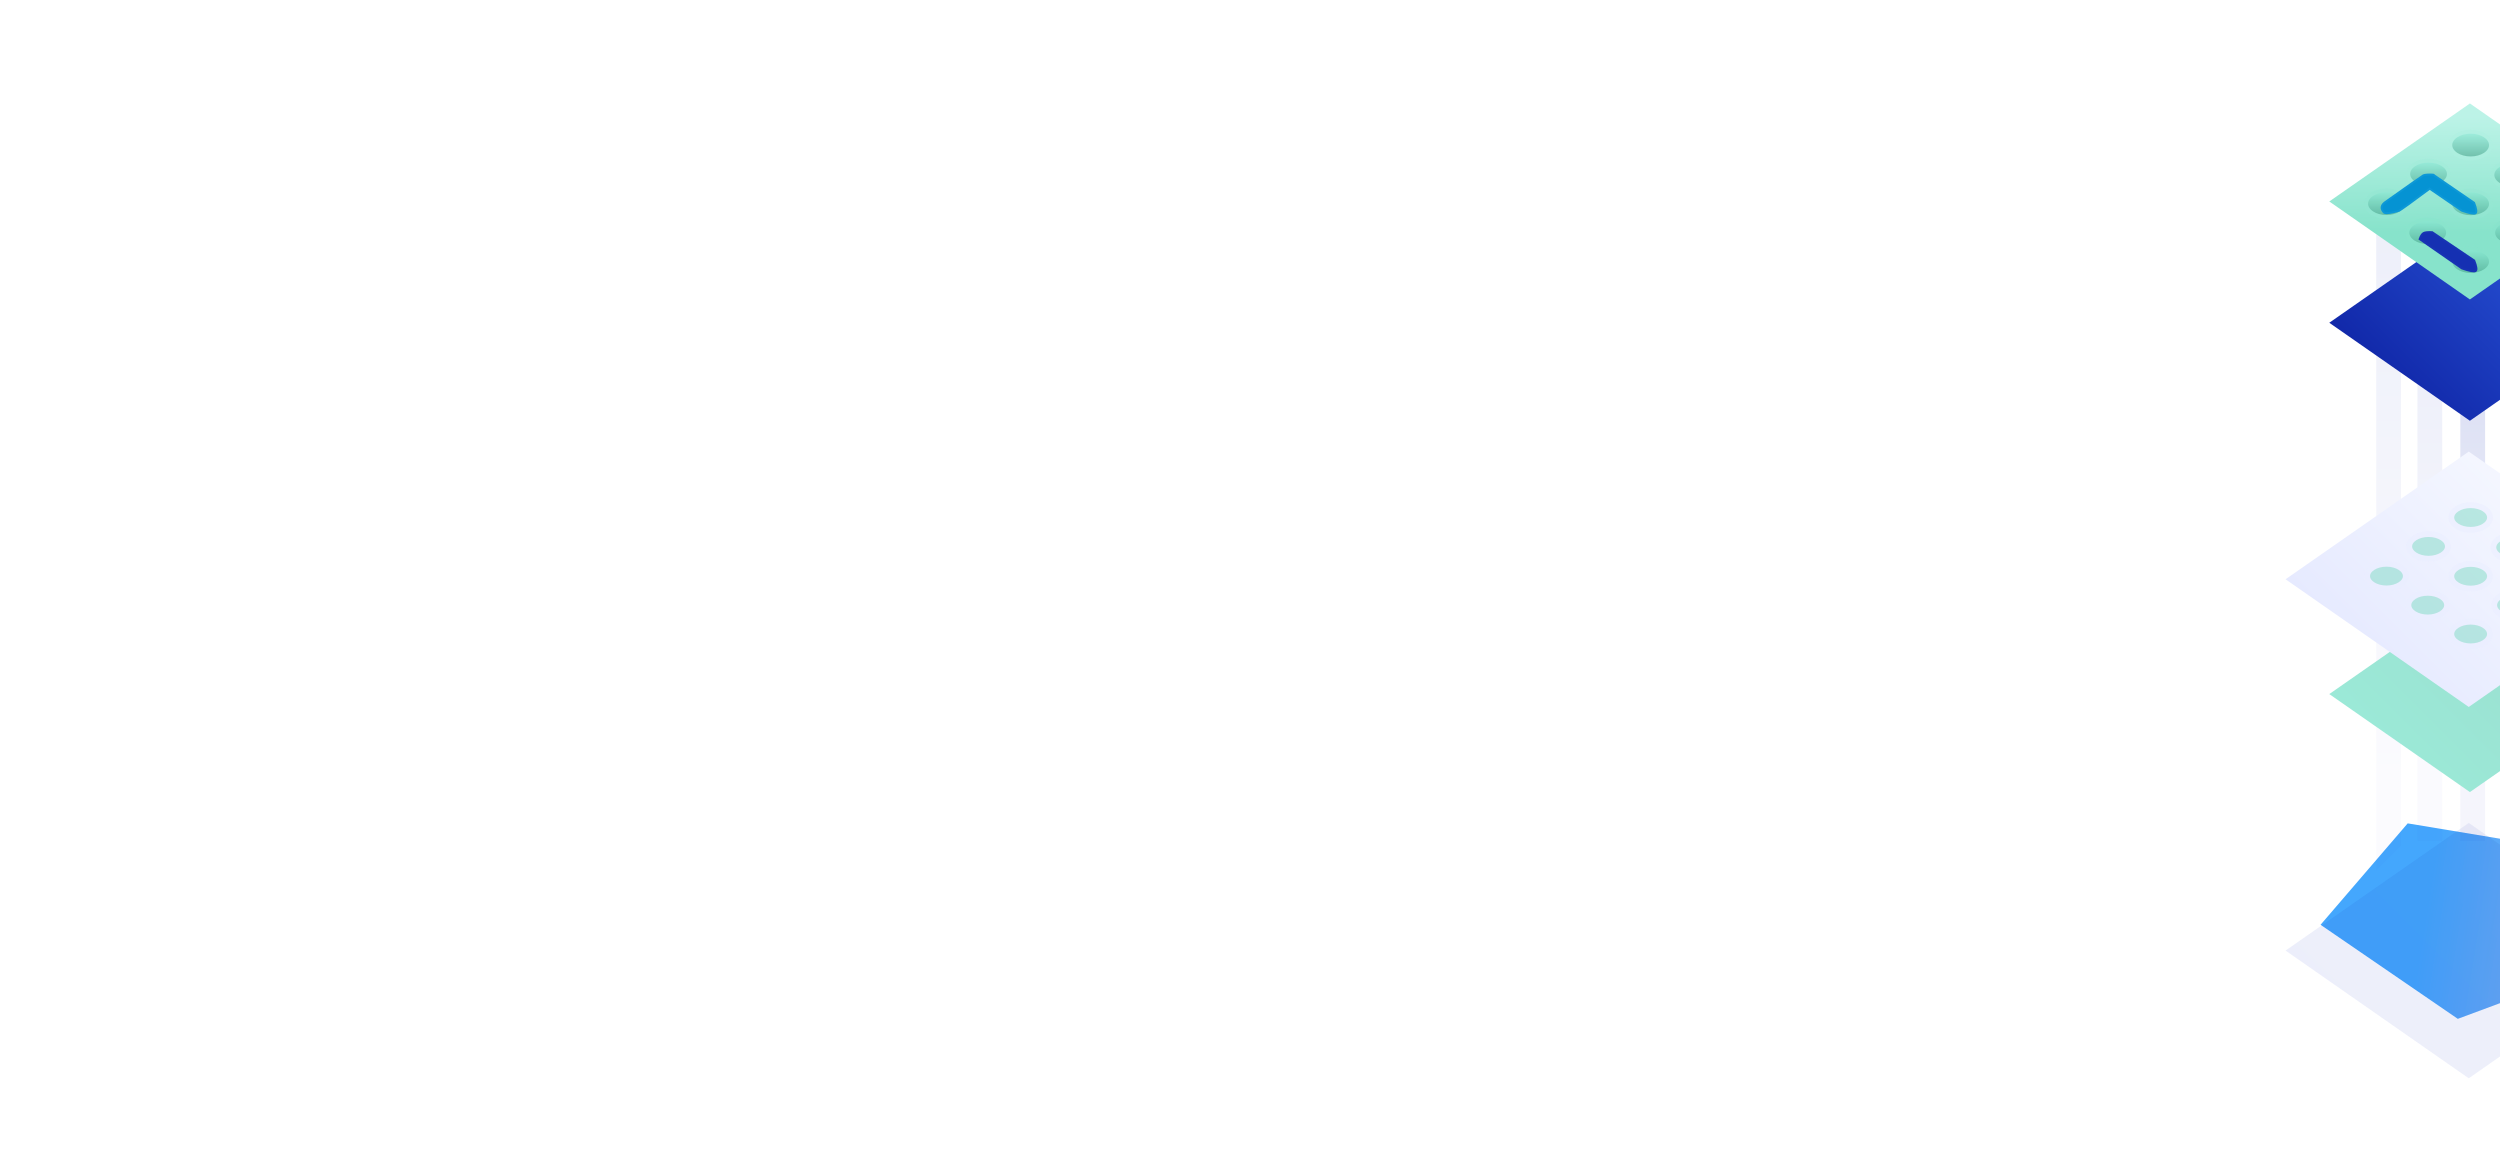
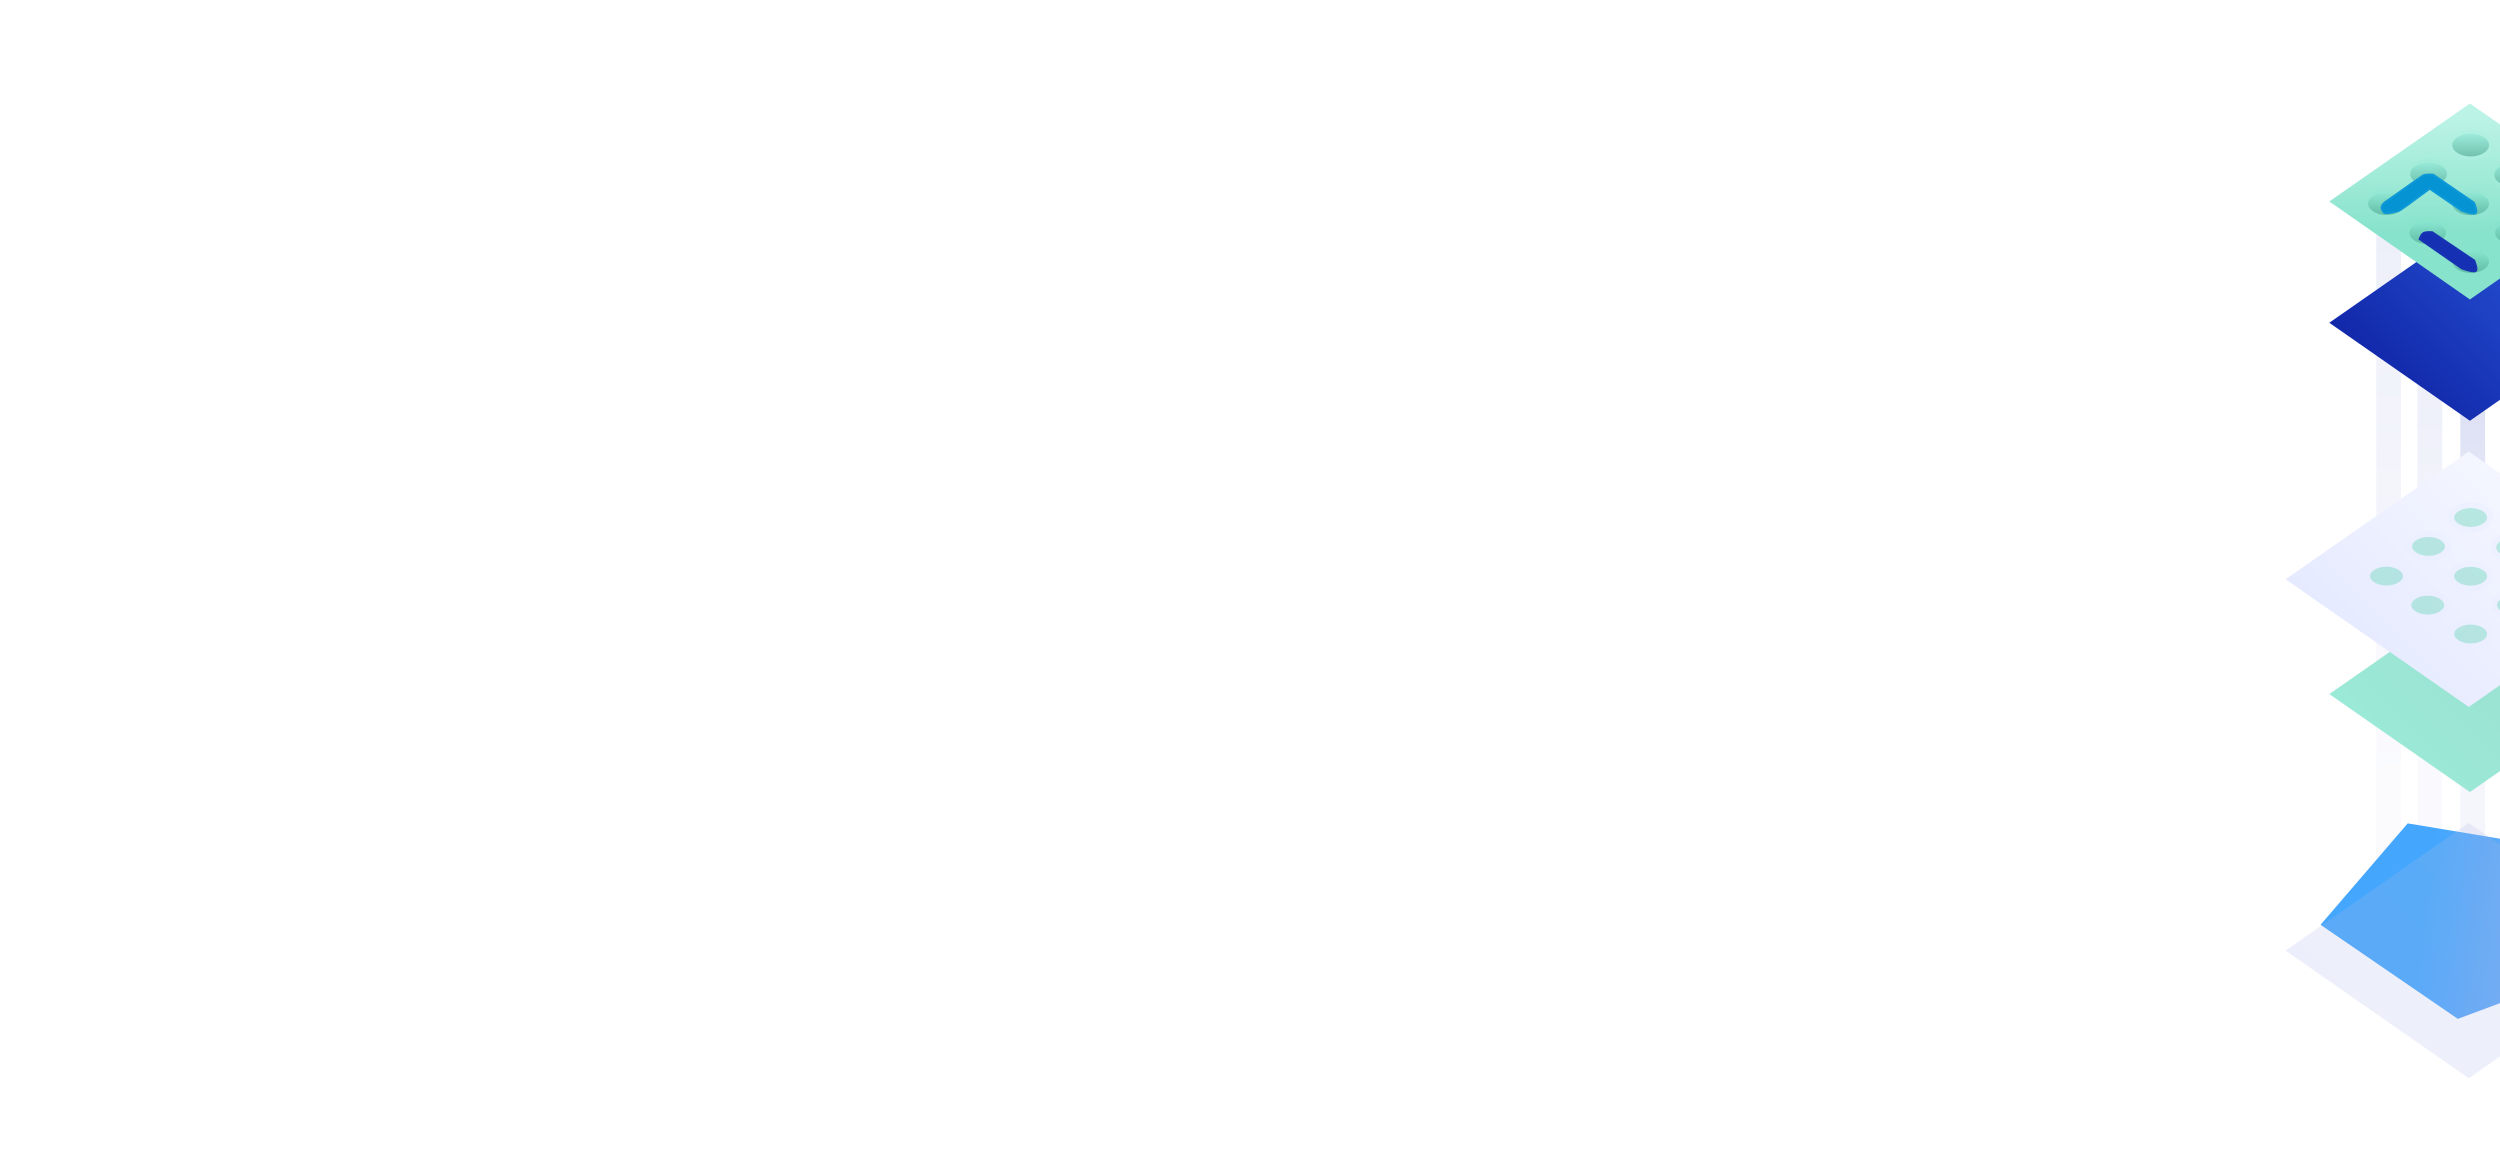
- <svg xmlns="http://www.w3.org/2000/svg" width="1280px" height="600px" viewBox="0 0 1280 600" version="1.1">
-   <defs>
-     <linearGradient x1="50%" y1="0%" x2="50%" y2="86.708%" id="linearGradient-1">
-       <stop stop-color="#1632B3" offset="0%" />
-       <stop stop-color="#CBCDF1" offset="100%" />
-     </linearGradient>
-     <linearGradient x1="50%" y1="0%" x2="50%" y2="86.708%" id="linearGradient-2">
-       <stop stop-color="#1632B3" offset="0%" />
-       <stop stop-color="#CBCDF1" offset="100%" />
-     </linearGradient>
-     <linearGradient x1="50%" y1="0%" x2="50%" y2="97.544%" id="linearGradient-3">
-       <stop stop-color="#9BDFD0" offset="0%" />
-       <stop stop-color="#9BE9D7" offset="100%" />
-     </linearGradient>
-     <linearGradient x1="63.264%" y1="45.805%" x2="9.59%" y2="53.158%" id="linearGradient-4">
-       <stop stop-color="#44A7FD" offset="0%" />
-       <stop stop-color="#7AABF1" offset="100%" />
-     </linearGradient>
-     <linearGradient x1="50%" y1="0%" x2="50%" y2="100%" id="linearGradient-5">
-       <stop stop-color="#B0BCDF" offset="0%" />
-       <stop stop-color="#A7B1EA" offset="100%" />
-     </linearGradient>
-     <linearGradient x1="50%" y1="2.09%" x2="50%" y2="100%" id="linearGradient-6">
-       <stop stop-color="#F6F8FF" offset="0%" />
-       <stop stop-color="#E6EAFF" offset="100%" />
-     </linearGradient>
-     <linearGradient x1="50%" y1="0%" x2="50%" y2="100%" id="linearGradient-7">
-       <stop stop-color="#2751D4" offset="0%" />
-       <stop stop-color="#1128A9" offset="100%" />
-     </linearGradient>
-     <linearGradient x1="79.587%" y1="19.352%" x2="38.749%" y2="60.693%" id="linearGradient-8">
-       <stop stop-color="#BCF3E7" offset="0%" />
-       <stop stop-color="#87E3CB" offset="99.918%" />
-       <stop stop-color="#87E3CB" offset="100%" />
-     </linearGradient>
-     <linearGradient x1="50%" y1="0%" x2="50%" y2="100%" id="linearGradient-9">
-       <stop stop-color="#8EEFDB" offset="0%" />
-       <stop stop-color="#38927B" offset="100%" />
-     </linearGradient>
-   </defs>
-   <g id="Artboard" stroke="none" stroke-width="1" fill="none" fill-rule="evenodd">
-     <polygon id="Rectangle" fill="url(#linearGradient-1)" fill-rule="nonzero" style="mix-blend-mode: multiply;" opacity="0.08" transform="translate(1222.94, 274.461) scale(-1, 1) translate(-1222.94, -274.461) " points="1216.603 103.149 1229.277 103.149 1229.277 445.773 1216.603 433.099" />
-     <rect id="Rectangle" fill="url(#linearGradient-2)" fill-rule="nonzero" style="mix-blend-mode: multiply;" opacity="0.1" transform="translate(1244.064, 266.8565) scale(-1, 1) translate(-1244.064, -266.8565) " x="1237.727" y="103.149" width="12.674" height="327.415" />
-     <rect id="Rectangle" fill="url(#linearGradient-2)" fill-rule="nonzero" style="mix-blend-mode: multiply;" opacity="0.2" transform="translate(1266.032, 266.8565) scale(-1, 1) translate(-1266.032, -266.8565) " x="1259.695" y="103.149" width="12.674" height="327.415" />
-     <polygon id="Rectangle" fill="url(#linearGradient-3)" fill-rule="nonzero" transform="translate(1264.586, 355.3641) scale(-1, 1) rotate(-45) translate(-1264.586, -355.3641) " points="1213.678 304.456 1300.066 319.884 1315.494 406.272 1229.106 390.844" />
-     <polygon id="Polygon" fill="url(#linearGradient-4)" fill-rule="nonzero" style="mix-blend-mode: multiply;" transform="translate(1259.906, 471.1065) scale(-1, 1) rotate(2) translate(-1259.906, -471.1065) " points="1285.332 420.649 1331.726 470.975 1263.18 521.564 1188.086 496.61 1202.075 437.482" />
-     <polygon id="Rectangle" fill="url(#linearGradient-5)" fill-rule="nonzero" style="mix-blend-mode: multiply;" opacity="0.212" transform="translate(1264, 486.6982) scale(-1, 1) rotate(-45) translate(-1264, -486.6982) " points="1197.672 420.37 1310.227 440.471 1330.328 553.026 1217.773 532.926" />
-     <polygon id="Rectangle" fill="url(#linearGradient-6)" fill-rule="nonzero" transform="translate(1264, 296.5865) scale(-1, 1) rotate(-45) translate(-1264, -296.5865) " points="1197.672 230.259 1310.227 250.359 1330.328 362.914 1217.773 342.814" />
-     <g id="smi-dots" transform="translate(1264.897, 294.7994) scale(-1, 1) translate(-1264.897, -294.7994) translate(1209.897, 256.7994)" fill="#83DAC5" fill-rule="nonzero" opacity="0.521" stroke="#EAEDFF" stroke-width="3">
-       <ellipse id="Oval" cx="33.382" cy="23.454" rx="9.914" ry="6.323" />
-       <ellipse id="Oval" cx="54.928" cy="8.167" rx="9.914" ry="6.323" />
-       <ellipse id="Oval" cx="32.96" cy="53.027" rx="9.914" ry="6.323" />
-       <ellipse id="Oval" cx="54.928" cy="38.241" rx="9.914" ry="6.323" />
-       <ellipse id="Oval" cx="76.474" cy="22.954" rx="9.914" ry="6.323" />
-       <ellipse id="Oval" cx="54.928" cy="67.814" rx="9.914" ry="6.323" />
-       <ellipse id="Oval" cx="76.897" cy="53.027" rx="9.914" ry="6.323" />
-       <ellipse id="Oval" cx="98.02" cy="38.163" rx="9.914" ry="6.323" />
+ <svg xmlns="http://www.w3.org/2000/svg" height="600" viewBox="0 0 1280 600" width="1280">
+   <linearGradient id="a" x1="50%" x2="50%" y1="0%" y2="86.708%">
+     <stop offset="0" stop-color="#1632b3" />
+     <stop offset="1" stop-color="#cbcdf1" />
+   </linearGradient>
+   <linearGradient id="b" x1="50%" x2="50%" y1="0%" y2="97.544%">
+     <stop offset="0" stop-color="#9bdfd0" />
+     <stop offset="1" stop-color="#9be9d7" />
+   </linearGradient>
+   <linearGradient id="c" x1="63.264%" x2="9.59%" y1="45.805%" y2="53.158%">
+     <stop offset="0" stop-color="#44a7fd" />
+     <stop offset="1" stop-color="#7aabf1" />
+   </linearGradient>
+   <linearGradient id="d" x1="50%" x2="50%" y1="0%" y2="100%">
+     <stop offset="0" stop-color="#b0bcdf" />
+     <stop offset="1" stop-color="#a7b1ea" />
+   </linearGradient>
+   <linearGradient id="e" x1="50%" x2="50%" y1="2.09%" y2="100%">
+     <stop offset="0" stop-color="#f6f8ff" />
+     <stop offset="1" stop-color="#e6eaff" />
+   </linearGradient>
+   <linearGradient id="f" x1="50%" x2="50%" y1="0%" y2="100%">
+     <stop offset="0" stop-color="#2751d4" />
+     <stop offset="1" stop-color="#1128a9" />
+   </linearGradient>
+   <linearGradient id="g" x1="79.587%" x2="38.749%" y1="19.352%" y2="60.693%">
+     <stop offset="0" stop-color="#bcf3e7" />
+     <stop offset=".999" stop-color="#87e3cb" />
+     <stop offset="1" stop-color="#87e3cb" />
+   </linearGradient>
+   <linearGradient id="h" x1="50%" x2="50%" y1="0%" y2="100%">
+     <stop offset="0" stop-color="#8eefdb" />
+     <stop offset="1" stop-color="#38927b" />
+   </linearGradient>
+   <g fill="none" fill-rule="nonzero">
+     <g fill="url(#a)">
+       <path d="m1216.603 103.149h12.674v342.624l-12.674-12.674z" opacity=".08" transform="matrix(-1 0 0 1 2445.88 0)" />
+       <path d="m1237.727 103.149h12.674v327.415h-12.674z" opacity=".1" transform="matrix(-1 0 0 1 2488.127 0)" />
+       <path d="m1259.695 103.149h12.674v327.415h-12.674z" opacity=".2" transform="matrix(-1 0 0 1 2532.064 0)" />
    </g>
-     <g id="Holes-3d-Stack" transform="translate(1264.836, 128.5) scale(-1, 1) translate(-1264.836, -128.5) translate(1180.836, 19.5)" fill-rule="nonzero">
-       <polygon id="Rectangle" fill="url(#linearGradient-7)" transform="translate(84.25027, 145.7523) rotate(-45) translate(-84.25027, -145.7523) " points="33.343 94.845 119.731 110.272 135.158 196.66 48.77 181.233" />
-       <polygon id="Rectangle" fill="url(#linearGradient-8)" transform="translate(84.25027, 83.64916) rotate(-45) translate(-84.25027, -83.64916) " points="33.343 32.741 119.731 48.169 135.158 134.557 48.77 119.129" />
-       <g id="top-holes" transform="translate(29.3617, 46.61015)" fill="url(#linearGradient-9)" opacity="0.521" stroke-width="2">
-         <ellipse id="2" stroke="#A1EBD9" cx="32.96" cy="23.454" rx="10.414" ry="6.823" />
-         <ellipse id="3" stroke="#AEEFE0" cx="54.506" cy="8.167" rx="10.414" ry="6.823" />
-         <ellipse id="4" stroke="#87E3CB" cx="32.537" cy="53.027" rx="10.414" ry="6.823" />
-         <ellipse id="5" stroke="#95E7D3" cx="54.506" cy="38.241" rx="10.414" ry="6.823" />
-         <ellipse id="6" stroke="#A1EBD9" cx="76.052" cy="22.954" rx="10.414" ry="6.823" />
-         <ellipse id="7" stroke="#87E3CB" cx="54.506" cy="67.814" rx="10.414" ry="6.823" />
-         <ellipse id="8" stroke="#88E4CC" cx="76.474" cy="53.027" rx="10.414" ry="6.823" />
-         <ellipse id="9" stroke="#93E7D2" cx="97.598" cy="38.163" rx="10.414" ry="6.823" />
+     <path d="m1213.678 304.456 86.388 15.427 15.427 86.388-86.388-15.427z" fill="url(#b)" transform="matrix(-.7071068 -.7071068 -.7071068 .7071068 2410.064 998.2811)" />
+     <path d="m1285.332 420.649 46.395 50.326-68.546 50.589-75.094-24.953 13.989-59.128z" fill="url(#c)" transform="matrix(-.9993908 .0348995 .0348995 .9993908 2502.604 -43.68311)" />
+     <path d="m1197.672 420.37 112.555 20.1 20.1 112.555-112.555-20.1z" fill="url(#d)" opacity=".212" transform="matrix(-.7071068 -.7071068 -.7071068 .7071068 2501.931 1036.334)" />
+     <path d="m1197.672 230.259 112.555 20.1 20.1 112.555-112.555-20.1z" fill="url(#e)" transform="matrix(-.7071068 -.7071068 -.7071068 .7071068 2367.501 980.6511)" />
+     <g fill="#83dac5" opacity=".521" stroke="#eaedff" stroke-width="3" transform="matrix(-1 0 0 1 1319.897 256.7994)">
+       <ellipse cx="33.382" cy="23.454" rx="9.914" ry="6.323" />
+       <ellipse cx="54.928" cy="8.167" rx="9.914" ry="6.323" />
+       <ellipse cx="32.96" cy="53.027" rx="9.914" ry="6.323" />
+       <ellipse cx="54.928" cy="38.241" rx="9.914" ry="6.323" />
+       <ellipse cx="76.474" cy="22.954" rx="9.914" ry="6.323" />
+       <ellipse cx="54.928" cy="67.814" rx="9.914" ry="6.323" />
+       <ellipse cx="76.897" cy="53.027" rx="9.914" ry="6.323" />
+       <ellipse cx="98.02" cy="38.163" rx="9.914" ry="6.323" />
+     </g>
+     <g transform="matrix(-1 0 0 1 1348.836 19.5)">
+       <path d="m33.343 94.845 86.388 15.427 15.427 86.388-86.388-15.427z" fill="url(#f)" transform="matrix(.7071068 -.7071068 .7071068 .7071068 -78.38613 102.2638)" />
+       <path d="m33.343 32.741 86.388 15.427 15.427 86.388-86.388-15.427z" fill="url(#g)" transform="matrix(.7071068 -.7071068 .7071068 .7071068 -34.47256 84.07421)" />
+       <g fill="url(#h)" opacity=".521" stroke-width="2" transform="translate(29.3617 46.61015)">
+         <ellipse cx="32.96" cy="23.454" rx="10.414" ry="6.823" stroke="#a1ebd9" />
+         <ellipse cx="54.506" cy="8.167" rx="10.414" ry="6.823" stroke="#aeefe0" />
+         <ellipse cx="32.537" cy="53.027" rx="10.414" ry="6.823" stroke="#87e3cb" />
+         <ellipse cx="54.506" cy="38.241" rx="10.414" ry="6.823" stroke="#95e7d3" />
+         <ellipse cx="76.052" cy="22.954" rx="10.414" ry="6.823" stroke="#a1ebd9" />
+         <ellipse cx="54.506" cy="67.814" rx="10.414" ry="6.823" stroke="#87e3cb" />
+         <ellipse cx="76.474" cy="53.027" rx="10.414" ry="6.823" stroke="#88e4cc" />
+         <ellipse cx="97.598" cy="38.163" rx="10.414" ry="6.823" stroke="#93e7d2" />
      </g>
-       <path d="M88.369,117.933 L109.996,102.91 C109.37,101.246 108.697,100.216 107.976,99.819 C107.255,99.422 105.786,99.272 103.569,99.37 L82.023,113.893 C80.808,117.001 80.574,118.793 81.322,119.269 C82.07,119.745 84.419,119.3 88.369,117.933 Z" id="Path-6" stroke="#1733B4" fill="#1530B2" />
-       <path d="M88.433,88.36 L104.836,77.12 C114.292,84.173 119.498,87.919 120.457,88.36 C121.192,88.698 127.317,90.327 128.268,89.296 C130.047,87.366 129.824,85.59 127.599,83.968 C115.28,75.217 108.761,70.643 108.04,70.246 C107.478,69.936 105.029,69.754 103.126,69.929 C102.77,69.961 102.59,70.067 102.584,70.246 L82.087,84.32 C80.872,87.428 80.639,89.22 81.387,89.696 C82.134,90.172 84.483,89.727 88.433,88.36 Z" id="Path-6" stroke="#0D98D7" fill="#0593D3" />
+       <path d="m88.369 117.933 21.627-15.023c-.626-1.664-1.3-2.694-2.02-3.091-.721-.397-2.19-.547-4.407-.449l-21.546 14.523c-1.215 3.108-1.448 4.9-.701 5.376.748.476 3.097.031 7.047-1.336z" fill="#1530b2" stroke="#1733b4" />
+       <path d="m88.433 88.36 16.403-11.24c9.455 7.053 14.662 10.8 15.62 11.24.735.338 6.861 1.967 7.812.935 1.778-1.93 1.555-3.705-.67-5.327-12.318-8.751-18.838-13.325-19.558-13.722-.563-.31-3.012-.492-4.914-.317-.356.033-.536.138-.542.317l-20.497 14.074c-1.215 3.108-1.448 4.9-.701 5.376.748.476 3.097.031 7.047-1.336z" fill="#0593d3" stroke="#0d98d7" />
    </g>
  </g>
</svg>
